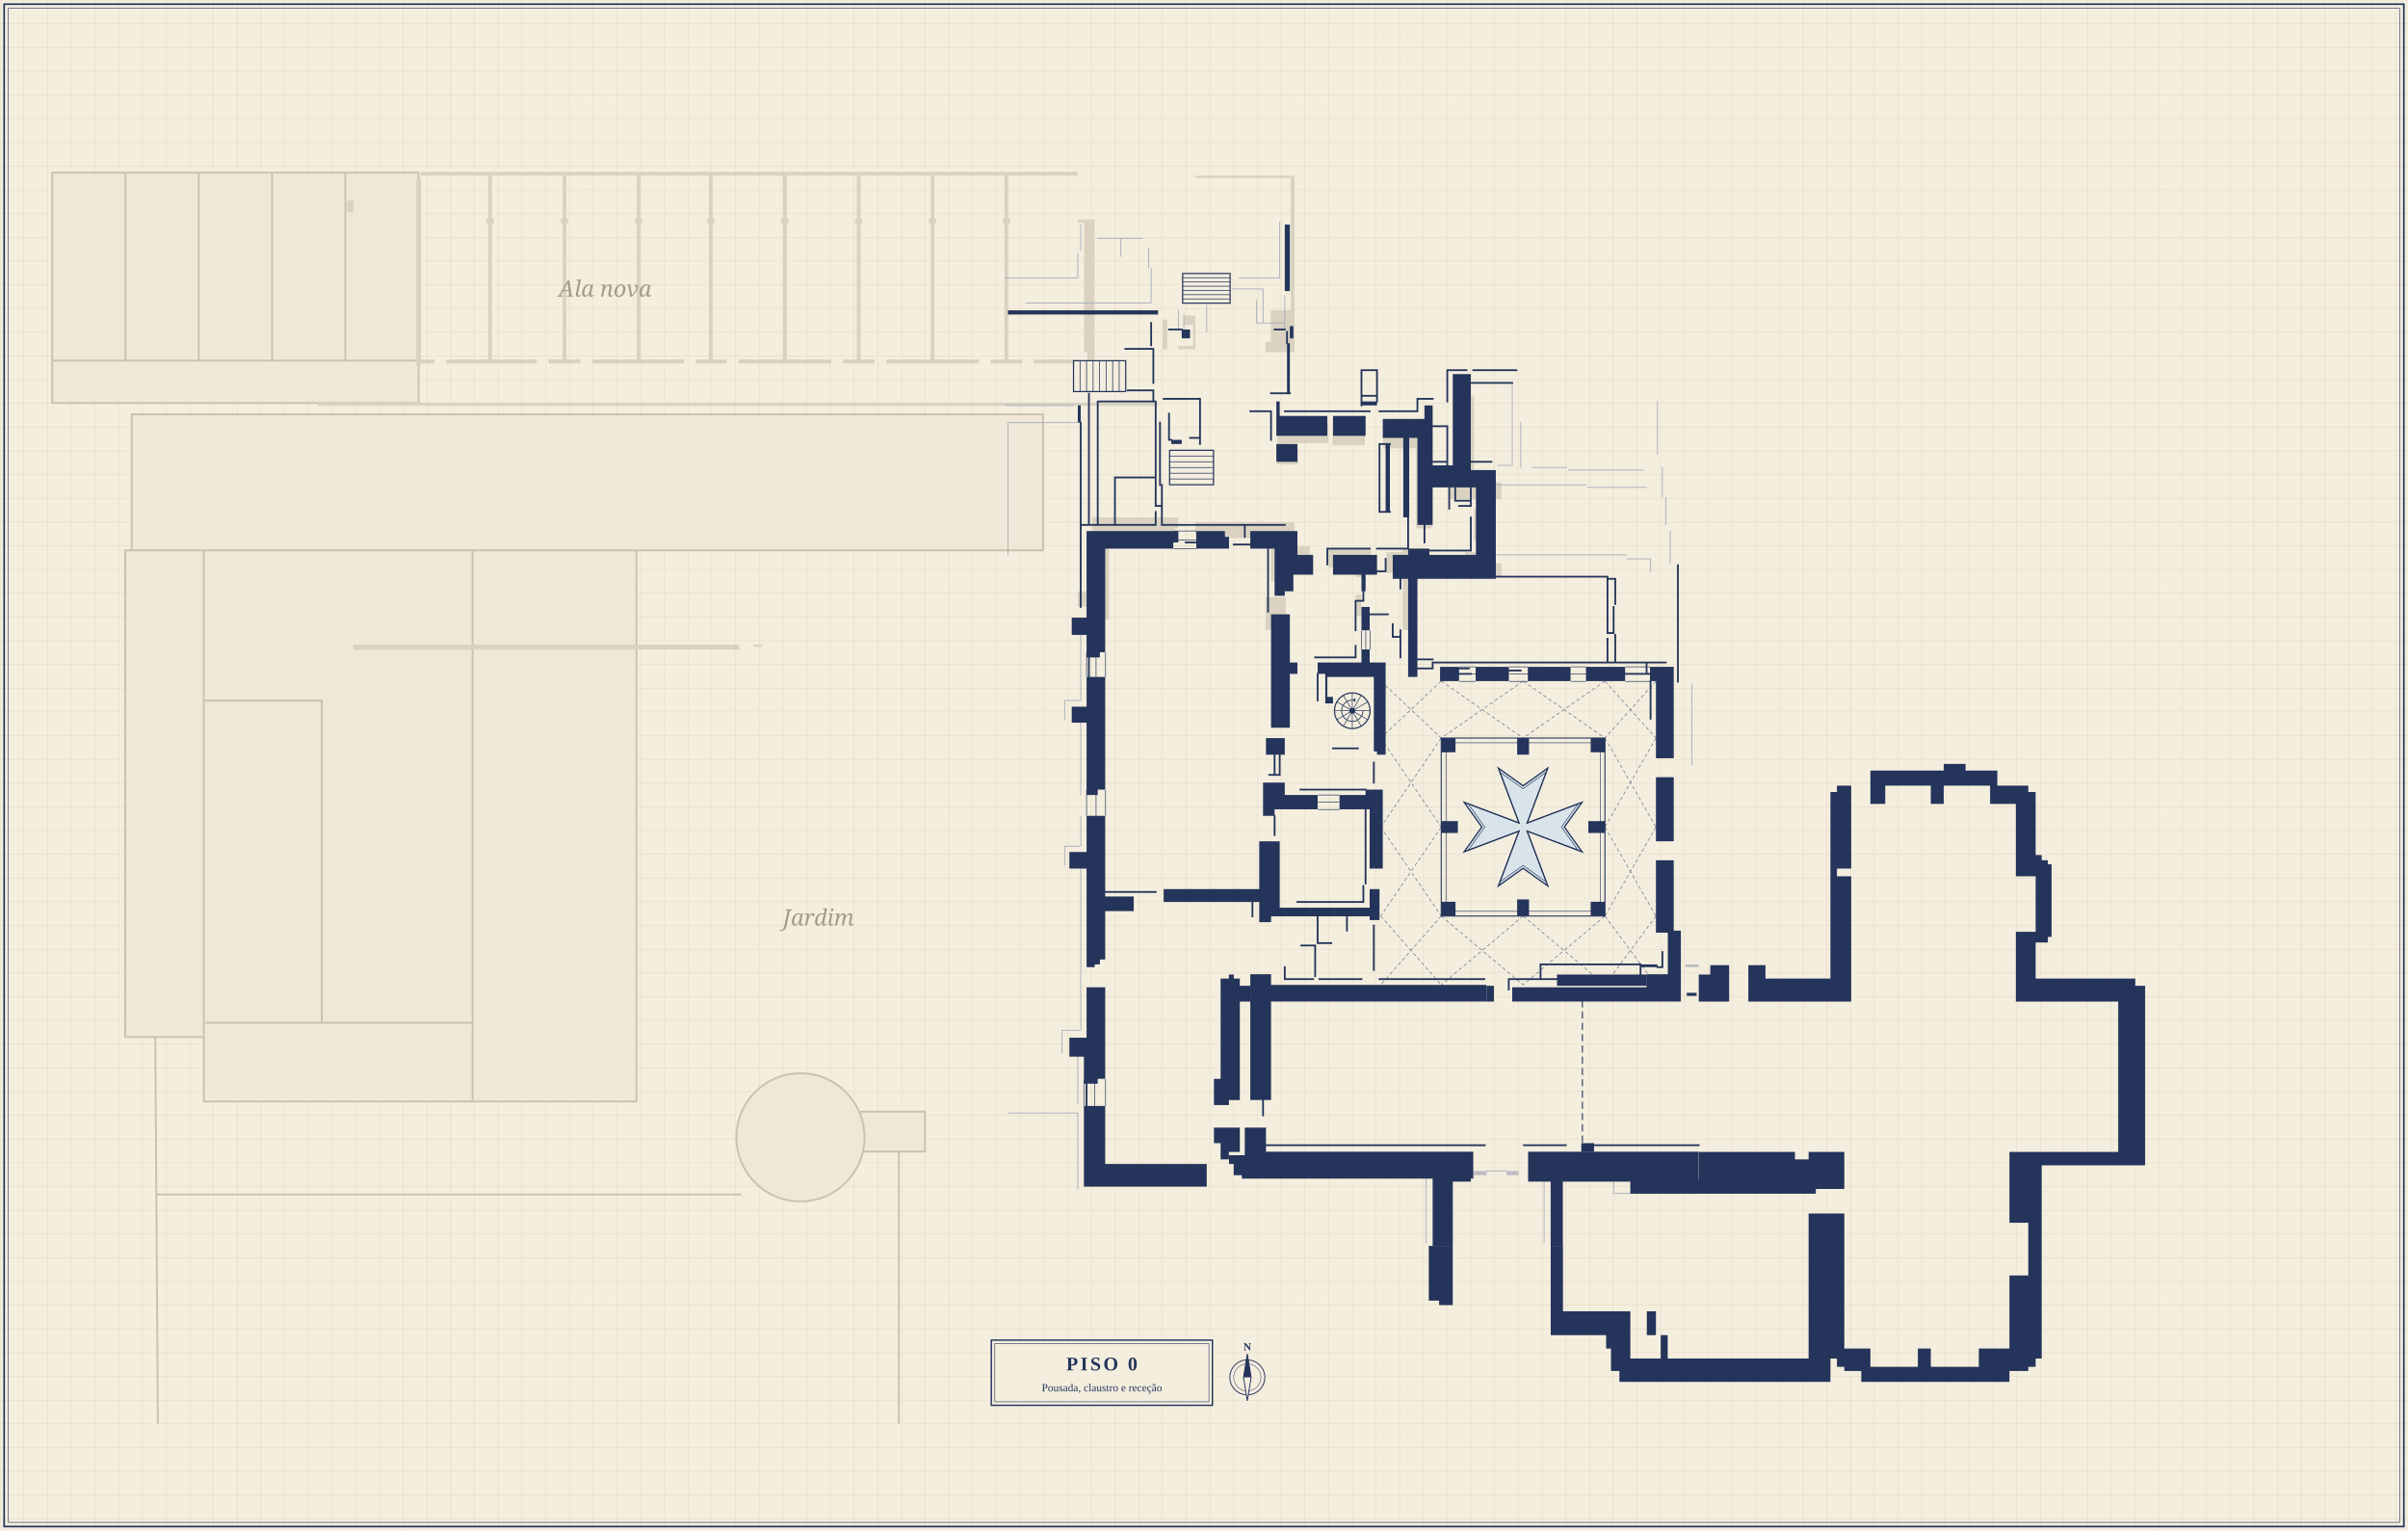
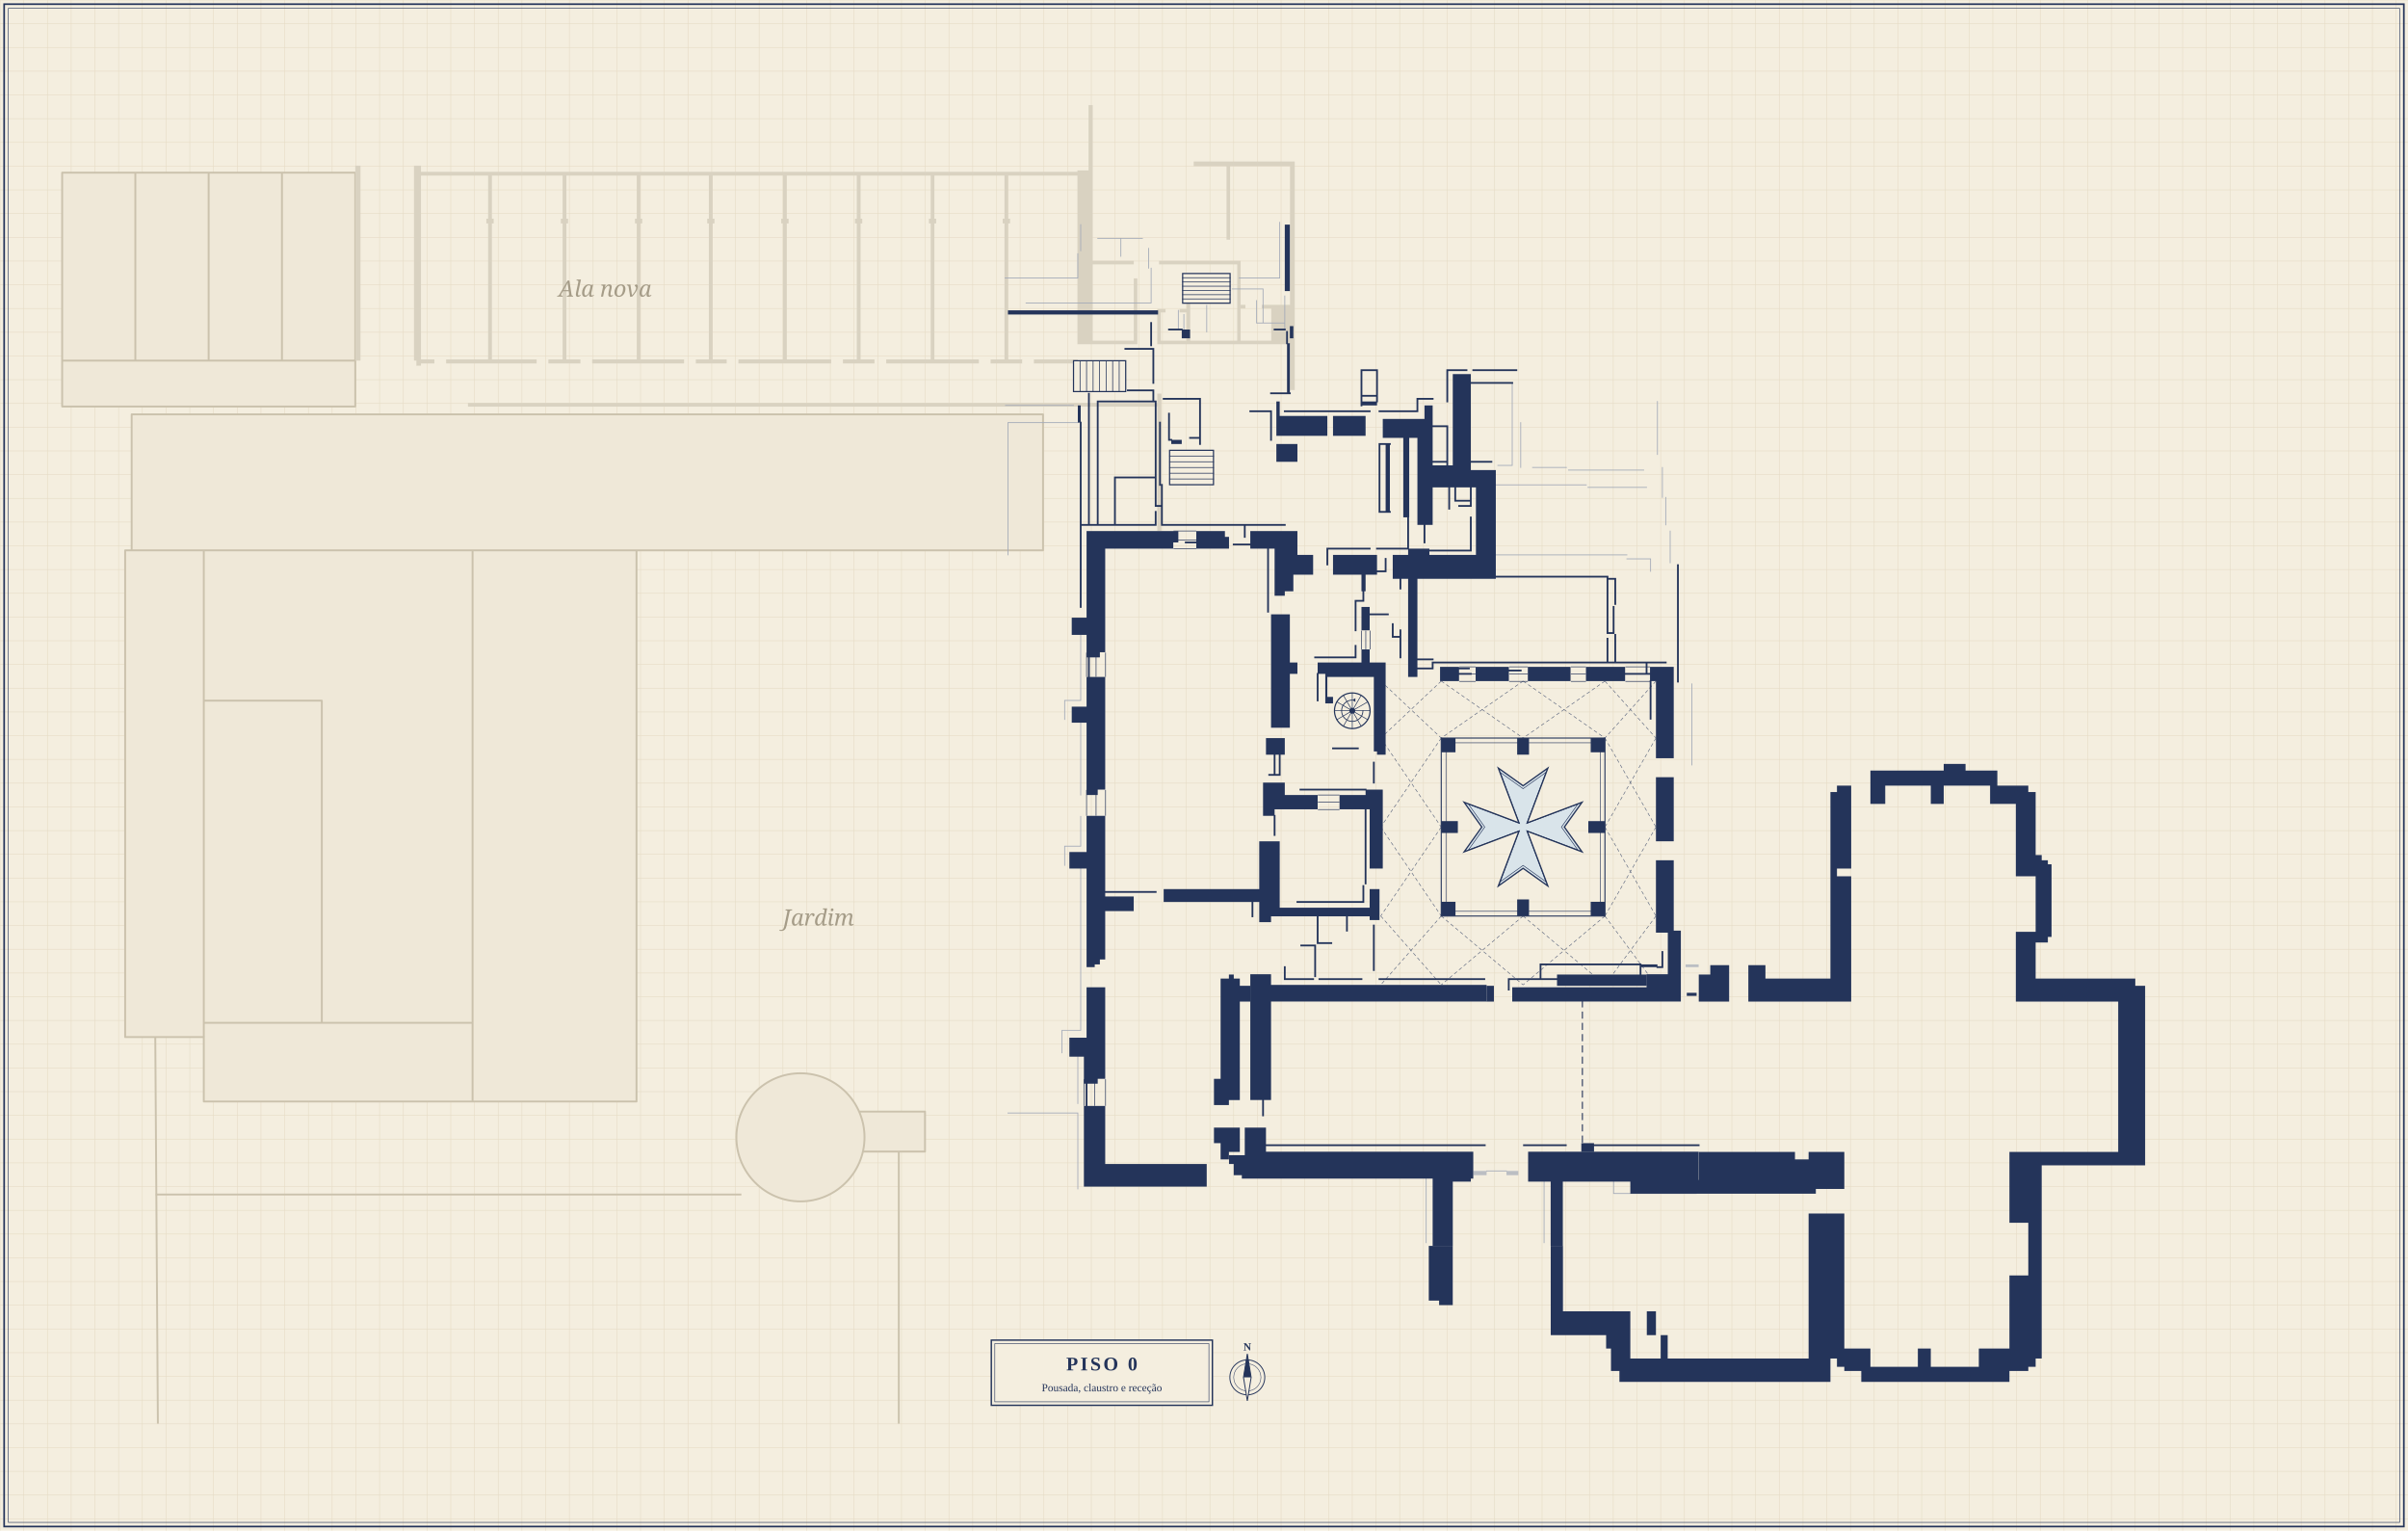
<svg xmlns="http://www.w3.org/2000/svg" viewBox="-840 -180 2030 1290" width="2030" height="1290">
  <defs>
    <clipPath id="pc_today_P0">
      <rect x="7" y="7" width="986" height="998" />
    </clipPath>
  </defs>
  <rect class="bg" x="-840" y="-180" width="2030" height="1290" fill="#f4eedf" />
  <path class="paper" d="M-840 -180V1110M-820 -180V1110M-800 -180V1110M-780 -180V1110M-760 -180V1110M-740 -180V1110M-720 -180V1110M-700 -180V1110M-680 -180V1110M-660 -180V1110M-640 -180V1110M-620 -180V1110M-600 -180V1110M-580 -180V1110M-560 -180V1110M-540 -180V1110M-520 -180V1110M-500 -180V1110M-480 -180V1110M-460 -180V1110M-440 -180V1110M-420 -180V1110M-400 -180V1110M-380 -180V1110M-360 -180V1110M-340 -180V1110M-320 -180V1110M-300 -180V1110M-280 -180V1110M-260 -180V1110M-240 -180V1110M-220 -180V1110M-200 -180V1110M-180 -180V1110M-160 -180V1110M-140 -180V1110M-120 -180V1110M-100 -180V1110M-80 -180V1110M-60 -180V1110M-40 -180V1110M-20 -180V1110M0 -180V1110M20 -180V1110M40 -180V1110M60 -180V1110M80 -180V1110M100 -180V1110M120 -180V1110M140 -180V1110M160 -180V1110M180 -180V1110M200 -180V1110M220 -180V1110M240 -180V1110M260 -180V1110M280 -180V1110M300 -180V1110M320 -180V1110M340 -180V1110M360 -180V1110M380 -180V1110M400 -180V1110M420 -180V1110M440 -180V1110M460 -180V1110M480 -180V1110M500 -180V1110M520 -180V1110M540 -180V1110M560 -180V1110M580 -180V1110M600 -180V1110M620 -180V1110M640 -180V1110M660 -180V1110M680 -180V1110M700 -180V1110M720 -180V1110M740 -180V1110M760 -180V1110M780 -180V1110M800 -180V1110M820 -180V1110M840 -180V1110M860 -180V1110M880 -180V1110M900 -180V1110M920 -180V1110M940 -180V1110M960 -180V1110M980 -180V1110M1000 -180V1110M1020 -180V1110M1040 -180V1110M1060 -180V1110M1080 -180V1110M1100 -180V1110M1120 -180V1110M1140 -180V1110M1160 -180V1110M1180 -180V1110M-840 -180H1190M-840 -160H1190M-840 -140H1190M-840 -120H1190M-840 -100H1190M-840 -80H1190M-840 -60H1190M-840 -40H1190M-840 -20H1190M-840 0H1190M-840 20H1190M-840 40H1190M-840 60H1190M-840 80H1190M-840 100H1190M-840 120H1190M-840 140H1190M-840 160H1190M-840 180H1190M-840 200H1190M-840 220H1190M-840 240H1190M-840 260H1190M-840 280H1190M-840 300H1190M-840 320H1190M-840 340H1190M-840 360H1190M-840 380H1190M-840 400H1190M-840 420H1190M-840 440H1190M-840 460H1190M-840 480H1190M-840 500H1190M-840 520H1190M-840 540H1190M-840 560H1190M-840 580H1190M-840 600H1190M-840 620H1190M-840 640H1190M-840 660H1190M-840 680H1190M-840 700H1190M-840 720H1190M-840 740H1190M-840 760H1190M-840 780H1190M-840 800H1190M-840 820H1190M-840 840H1190M-840 860H1190M-840 880H1190M-840 900H1190M-840 920H1190M-840 940H1190M-840 960H1190M-840 980H1190M-840 1000H1190M-840 1020H1190M-840 1040H1190M-840 1060H1190M-840 1080H1190M-840 1100H1190" stroke="#e6dcc6" stroke-width=".5" fill="none" pointer-events="none" />
  <g class="site" pointer-events="none" fill="none" stroke="#cbc2ad" stroke-width="1.6" stroke-linejoin="round">
-     <path d="M-796 -34.5 L-487.1 -34.5 L-487.1 159.6 L-796 159.6ZM-729 169.2 L39.3 169.2 L39.3 283.8 L-729 283.8ZM-734.5 283.8 L-303.4 283.8 L-303.4 748.3 L-668.2 748.3 L-668.2 694 L-734.5 694ZM-115.5 756.8 L-60.2 756.8 L-60.2 790.5 L-115.5 790.5Z" fill="#efe8d8" />
-     <path d="M-734.2 -34.5 L-734.2 123.9M-672.4 -34.5 L-672.4 123.9M-610.6 -34.5 L-610.6 123.9M-548.9 -34.5 L-548.9 123.9M-796 123.9 L-487.1 123.9M-668.2 283.8 L-668.2 694M-441.6 283.8 L-441.6 748.3M-668.2 410.5 L-568.7 410.5 L-568.7 682M-668.2 682 L-441.6 682M-709.1 694 L-706.9 1019.8M-709.1 826.7 L-215 826.7M-82.3 790.5 L-82.3 1019.8" />
+     <path d="M-787.6 -34.5 L-540.5 -34.5 L-540.5 162.6 L-787.6 162.6ZM-729 169.2 L39.3 169.2 L39.3 283.8 L-729 283.8ZM-734.5 283.8 L-303.4 283.8 L-303.4 748.3 L-668.2 748.3 L-668.2 694 L-734.5 694ZM-115.5 756.8 L-60.2 756.8 L-60.2 790.5 L-115.5 790.5Z" fill="#efe8d8" />
+     <path d="M-725.9 -34.5 L-725.9 123.9M-664.1 -34.5 L-664.1 123.9M-602.3 -34.5 L-602.3 123.9M-787.6 123.9 L-540.5 123.9M-668.2 283.8 L-668.2 694M-441.6 283.8 L-441.6 748.3M-668.2 410.5 L-568.7 410.5 L-568.7 682M-668.2 682 L-441.6 682M-709.1 694 L-706.9 1019.8M-709.1 826.7 L-215 826.7M-82.3 790.5 L-82.3 1019.8" />
    <circle cx="-165.2" cy="778.5" r="54" fill="#efe8d8" />
  </g>
  <g class="ghost" pointer-events="none">
-     <path d="M-542.1 -1.2 L-542.1 -11 L-547.4 -11 L-547.4 -1.2ZM-425.3 122.9 L-425.3 8.3 L-423.8 8.3 L-423.8 4.3 L-425.3 4.3 L-425.3 -32 L-365.7 -32 L-365.7 4.3 L-367.2 4.3 L-367.2 8.3 L-365.7 8.3 L-365.7 122.9 L-377.7 122.9 L-377.7 126.3 L-350.7 126.3 L-350.7 122.9 L-362.5 122.9 L-362.5 8.3 L-361.1 8.3 L-361.1 4.3 L-362.5 4.3 L-362.5 -32 L-303.2 -32 L-303.2 4.3 L-304.7 4.3 L-304.7 8.3 L-303.2 8.3 L-303.2 122.9 L-340.8 122.9 L-340.8 126.3 L-263.3 126.3 L-263.3 122.9 L-300.1 122.9 L-300.1 8.3 L-298.6 8.3 L-298.6 4.3 L-300.1 4.3 L-300.1 -32 L-242.4 -32 L-242.4 4.3 L-243.8 4.3 L-243.8 8.3 L-242.4 8.3 L-242.4 122.9 L-253.4 122.9 L-253.4 126.3 L-227.4 126.3 L-227.4 122.9 L-239.2 122.9 L-239.2 8.3 L-237.7 8.3 L-237.7 4.3 L-239.2 4.3 L-239.2 -32 L-179.9 -32 L-179.9 4.3 L-181.4 4.3 L-181.4 8.3 L-179.9 8.3 L-179.9 122.9 L-217.5 122.9 L-217.5 126.3 L-139.3 126.3 L-139.3 122.9 L-176.7 122.9 L-176.7 8.3 L-175.2 8.3 L-175.2 4.3 L-176.7 4.3 L-176.7 -32 L-117.7 -32 L-117.7 4.3 L-119.2 4.3 L-119.2 8.3 L-117.7 8.3 L-117.7 122.9 L-129.4 122.9 L-129.4 126.3 L-102.8 126.3 L-102.8 122.9 L-114.5 122.9 L-114.5 8.3 L-113.1 8.3 L-113.1 4.3 L-114.5 4.3 L-114.5 -32 L-55.4 -32 L-55.4 4.3 L-56.9 4.3 L-56.9 8.3 L-55.4 8.3 L-55.4 122.9 L-92.9 122.9 L-92.9 126.3 L-14.8 126.3 L-14.8 122.9 L-52.3 122.9 L-52.3 8.3 L-50.8 8.3 L-50.8 4.3 L-52.3 4.3 L-52.3 -32 L6.8 -32 L6.8 4.3 L5.3 4.3 L5.3 8.3 L6.8 8.3 L6.8 122.9 L-4.9 122.9 L-4.9 126.3 L21.7 126.3 L21.7 122.9 L10 122.9 L10 8.3 L11.5 8.3 L11.5 4.3 L10 4.3 L10 -32 L68.6 -32 L68.6 -35.2 L-485.1 -35.2 L-485.1 -32 L-428.5 -32 L-428.5 4.3 L-430 4.3 L-430 8.3 L-428.5 8.3 L-428.5 122.9 L-463.9 122.9 L-463.9 126.3 L-387.6 126.3 L-387.6 122.9ZM-489 128.2 L-485.1 128.2 L-485.1 126.3 L-473.8 126.3 L-473.8 122.9 L-485.1 122.9 L-485.1 -30 L-489 -30ZM82.8 130.3 L82.8 4.9 L68.6 4.9 L68.6 7.6 L73.9 7.6 L73.9 116.8 L76.6 116.8 L76.6 130.3ZM153.2 114.4 L167.8 114.4 L167.8 85.9 L158.2 85.9 L158.2 93.7 L165.8 93.7 L165.8 111.5 L153.2 111.5ZM140.2 89.3 L140.2 114.4 L144 114.4 L144 89.3ZM31.6 126.3 L68.6 126.3 L68.6 122.9 L31.6 122.9ZM136.1 162 L136.1 159.3 L-572.2 159.3 L-572.2 162ZM89 342.3 L95 342.3 L95 270.8 L150 270.8 L150 265.3 L153.2 265.3 L153.2 256.1 L80.9 256.1 L80.9 318.4 L68.6 318.4 L68.6 331.3 L80.9 331.3 L80.9 345.9 L89 345.9ZM-197.4 365.1 L-197.4 363.3 L-204.9 363.3 L-204.9 365.1ZM-216.8 367.5 L-216.8 363.3 L-542.1 363.3 L-542.1 367.5ZM251.4 116.8 L251.4 -31.9 L167.8 -31.9 L167.8 -30 L248 -30 L248 81.6 L231.4 81.6 L231.4 108.1 L226.9 108.1 L226.9 116.8ZM236.6 193.6 L279.7 193.6 L279.7 176.7 L236.6 176.7ZM283.4 195.2 L310.6 195.2 L310.6 180.7 L283.4 180.7ZM236.6 211.3 L254.4 211.3 L254.4 197.9 L236.6 197.9ZM419.1 275.6 L419.1 241 L425.7 241 L425.7 226.5 L402.7 226.5 L402.7 153.4 L386.1 153.4 L386.1 218 L381.3 218 L381.3 241 L406.1 241 L406.1 248.9 L402.7 248.9 L402.7 275.6ZM353.9 265.3 L367.3 265.3 L367.3 175 L361.3 175 L361.3 183.6 L326 183.6 L326 197.9 L353.9 197.9ZM264.3 280.5 L251.4 280.5 L251.4 260 L167.8 260 L167.8 273.4 L231.4 273.4 L231.4 310.2 L241.6 310.2 L241.6 306.4 L248 306.4 L248 294.7 L264.3 294.7ZM315.8 298.2 L315.8 282.3 L279.7 282.3 L279.7 298.2 L302.9 298.2 L302.9 306.4 L310.6 306.4 L310.6 298.2ZM328.9 285.4 L328.9 302.9 L342.6 302.9 L342.6 350.9 L350 350.9 L350 306.4 L425.7 306.4 L425.7 294.7 L419.1 294.7 L419.1 288.5 L408.9 288.5 L408.9 285.4 L395.1 285.4 L395.1 290.8 L363.8 290.8 L363.8 282.3 L342.6 282.3 L342.6 285.4ZM307.6 338.8 L307.6 321.2 L302.9 321.2 L302.9 338.8ZM243.9 350.9 L243.9 323.2 L226.9 323.2 L226.9 350.9Z" fill="#d9d2c1" />
+     <path d="M-425.3 122.9 L-425.3 8.3 L-423.8 8.3 L-423.8 4.3 L-425.3 4.3 L-425.3 -32 L-365.7 -32 L-365.7 4.3 L-367.2 4.3 L-367.2 8.3 L-365.7 8.3 L-365.7 122.9 L-377.7 122.9 L-377.7 126.3 L-350.7 126.3 L-350.7 122.9 L-362.5 122.9 L-362.5 8.3 L-361.1 8.3 L-361.1 4.3 L-362.5 4.3 L-362.5 -32 L-303.2 -32 L-303.2 4.3 L-304.7 4.3 L-304.7 8.3 L-303.2 8.3 L-303.2 122.9 L-340.8 122.9 L-340.8 126.3 L-263.3 126.3 L-263.3 122.9 L-300.1 122.9 L-300.1 8.3 L-298.6 8.3 L-298.6 4.3 L-300.1 4.3 L-300.1 -32 L-242.4 -32 L-242.4 4.3 L-243.8 4.3 L-243.8 8.3 L-242.4 8.3 L-242.4 122.9 L-253.4 122.9 L-253.4 126.3 L-227.4 126.3 L-227.4 122.9 L-239.2 122.9 L-239.2 8.3 L-237.7 8.3 L-237.7 4.3 L-239.2 4.3 L-239.2 -32 L-179.9 -32 L-179.9 4.3 L-181.4 4.3 L-181.4 8.3 L-179.9 8.3 L-179.9 122.9 L-217.5 122.9 L-217.5 126.3 L-139.3 126.3 L-139.3 122.9 L-176.7 122.9 L-176.7 8.3 L-175.2 8.3 L-175.2 4.3 L-176.7 4.3 L-176.7 -32 L-117.7 -32 L-117.7 4.3 L-119.2 4.3 L-119.2 8.3 L-117.7 8.3 L-117.7 122.9 L-129.4 122.9 L-129.4 126.3 L-102.8 126.3 L-102.8 122.9 L-114.5 122.9 L-114.5 8.3 L-113.1 8.3 L-113.1 4.3 L-114.5 4.3 L-114.5 -32 L-55.4 -32 L-55.4 4.3 L-56.9 4.3 L-56.9 8.3 L-55.4 8.3 L-55.4 122.9 L-92.9 122.9 L-92.9 126.3 L-14.8 126.3 L-14.8 122.9 L-52.3 122.9 L-52.3 8.3 L-50.8 8.3 L-50.8 4.3 L-52.3 4.3 L-52.3 -32 L6.8 -32 L6.8 4.3 L5.3 4.3 L5.3 8.3 L6.8 8.3 L6.8 122.9 L-4.9 122.9 L-4.9 126.3 L21.7 126.3 L21.7 122.9 L10 122.9 L10 8.3 L11.5 8.3 L11.5 4.3 L10 4.3 L10 -32 L68.6 -32 L68.6 -35.2 L-485.1 -35.2 L-485.1 -32 L-428.5 -32 L-428.5 4.3 L-430 4.3 L-430 8.3 L-428.5 8.3 L-428.5 122.9 L-463.9 122.9 L-463.9 126.3 L-387.6 126.3 L-387.6 122.9ZM-489 128.2 L-485.1 128.2 L-485.1 126.3 L-473.8 126.3 L-473.8 122.9 L-485.1 122.9 L-485.1 -30 L-489 -30ZM31.6 126.3 L68.6 126.3 L68.6 122.9 L31.6 122.9ZM68.3 -36.4 L68.3 107.1 L68.3 110.1 L81.2 110.1 L115.8 110.1 L118.8 110.1 L118.8 107.1 L118.8 54.6 L115.8 54.6 L115.8 107.1 L81.2 107.1 L81.2 42.8 L115.8 42.8 L115.8 39.8 L81.2 39.8 L81.2 -36.4 L81.2 -91.4 L77.7 -91.4 L77.7 -36.4ZM-540.5 -40.4 L-540.5 123.9 L-536.1 123.9 L-536.1 -40.4ZM-491 -40.4 L-491 123.9 L-485.1 123.9 L-485.1 -40.4ZM135.6 80.4 L135.6 83.3 L135.6 107.1 L135.6 110.1 L138.6 110.1 L160.4 110.1 L163.4 110.1 L203 110.1 L205.9 110.1 L231.7 110.1 L247.5 110.1 L247.5 148.7 L251.5 148.7 L251.5 110.1 L251.5 107.1 L251.5 -39.9 L251.5 -43.9 L247.5 -43.9 L166.3 -43.9 L166.3 -39.9 L194 -39.9 L194 22 L197 22 L197 -39.9 L247.5 -39.9 L247.5 76.9 L231.7 76.9 L223.7 76.9 L223.7 79.9 L231.7 79.9 L231.7 107.1 L205.9 107.1 L205.9 79.9 L209.9 79.9 L209.9 76.9 L205.9 76.9 L205.9 42.8 L205.9 39.8 L203 39.8 L137.1 39.8 L137.1 42.8 L203 42.8 L203 107.1 L163.4 107.1 L163.4 83.3 L163.4 80.4 L163.4 57.6 L160.4 57.6 L160.4 80.4 L154.4 80.4 L154.4 83.3 L160.4 83.3 L160.4 107.1 L138.6 107.1 L138.6 83.3 L142.6 83.3 L142.6 80.4 L138.6 80.4ZM-445.5 159.6 L-445.5 162.7 L135.6 162.7 L135.6 267.5 L139.1 267.5 L139.1 162.7 L139.1 162.6 L139.1 151.7 L135.6 151.7 L135.6 159.6Z" fill="#d9d2c1" />
    <text x="-330" y="70" text-anchor="middle" font-family="EB Garamond, Georgia, serif" font-style="italic" font-size="19" fill="#a59c88">Ala nova</text>
    <text x="-150" y="600" text-anchor="middle" font-family="EB Garamond, Georgia, serif" font-style="italic" font-size="19" fill="#a59c88">Jardim</text>
  </g>
  <g class="floor" transform="matrix(1 0 0 1 0 0)">
    <g clip-path="url(#pc_today_P0)">
      <g transform="translate(0 0)">
        <path class="ctx" d="M3.34 2.5L206.89 2.5M71.06 9.3L71.06 31.3M71.06 355.05L71.06 410.3M57.53 410.3L57.53 426.3M57.53 410.3L71.06 410.3M71.06 429.05L71.06 490M71.06 508L71.06 533.12M57.53 533.12L57.53 549.3M57.53 533.12L71.06 533.12M71.06 551.98L71.06 688.3M55.3 688.3L55.3 707.3M55.3 688.3L71.06 688.3M9.72 176.16L9.72 287.65M9.72 176.16L68.63 176.16M421.01 287.65L531.5 287.65M25 75.3L130.44 75.3M130.44 46L130.44 75.3M520.3 825.84L590 825.84M520.3 815.83L520.3 825.84M434.84 142.7L434.84 212.2M422.7 212.2L434.84 212.2M586.3 396.3L586.3 464.7M3.34 54.32L68.63 54.32M68.63 33.8L68.63 54.32M204.7 54.32L238.82 54.32M238.82 4L238.82 54.32M68.63 710.52L68.63 750.03M68.63 758L68.63 822M9.72 758L68.63 758M7.7 161.67L65 161.67M362.3 813.28L362.3 867.3M498.7 230.75L548.1 230.75M482.3 216.15L545.7 216.15M461.7 815.83L461.7 867.3M557.26 158.33L557.26 203M421.01 228.63L497.25 228.63M442 176.16L442 213.96M85.4 20.88L123.09 20.88M104.9 20.88L104.9 36M551.48 291L551.48 301.5M531.5 291L551.48 291M3.34 592.25L3.34 623M224.78 63.5L224.78 92.2M198.8 63.5L224.78 63.5M219.35 92.2L243.1 92.2M243.1 69.44L243.1 97.7M219.35 73.3L219.35 92.2M452 213.96L480.54 213.96M568 267.56L568 294.3M561.44 213.96L561.44 239.2M413.25 806.83L430 806.83M564.25 239.2L564.25 262.37M177.29 77.3L177.29 99.74M128.27 29.3L128.27 46M153.37 81.54L153.37 97.7M158.04 85.05L158.04 97.7" stroke="#a3aab8" stroke-width=".7" fill="none" stroke-linecap="square" />
        <path class="ctx" d="M592.00 632.76 L581.00 632.76 L581.00 635.06 L592.00 635.06ZM402.00 806.83 L402.00 810.40 L413.25 810.40 L413.25 806.83ZM430.00 806.83 L430.00 810.40 L440.00 810.40 L440.00 806.83Z" fill="#a3aab8" opacity=".7" />
        <g class="garth" fill="none" stroke="#24345a">
          <rect x="375" y="442" width="138" height="150" stroke-width=".9" />
          <rect x="379" y="446" width="130" height="142" stroke-width=".5" />
          <path d="M444 482.22 L464.87 467.32 L447.48 513.52 L493.68 496.13 L478.78 517 L493.68 537.87 L447.48 520.48 L464.87 566.68 L444 551.78 L423.13 566.68 L440.52 520.48 L394.32 537.87 L409.22 517 L394.32 496.13 L440.52 513.52 L423.13 467.32Z" fill="#d9e4ea" stroke-width="1.1" />
          <path d="M444 484.67 L463.4 470.82 L447.23 513.77 L490.18 497.6 L476.33 517 L490.18 536.4 L447.23 520.23 L463.4 563.18 L444 549.33 L424.6 563.18 L440.77 520.23 L397.82 536.4 L411.67 517 L397.82 497.6 L440.77 513.77 L424.6 470.82Z" stroke-width=".5" />
        </g>
        <path class="ribs" d="M324 394L375 442M375 394L324 442M375 394L444 442M444 394L375 442M444 394L513 442M513 394L444 442M513 394L556 442M556 394L513 442M324 592L375 650M375 592L324 650M375 592L444 650M444 592L375 650M444 592L513 650M513 592L444 650M513 592L556 650M556 592L513 650M324 442L375 517M375 442L324 517M324 517L375 592M375 517L324 592M513 442L556 517M556 442L513 517M513 517L556 592M556 517L513 592" stroke="#24345a" stroke-width=".5" stroke-dasharray="3 2.2" fill="none" opacity=".75" />
        <g class="stairs" fill="#f4eedf" stroke="#24345a" stroke-linecap="square">
          <rect x="146" y="199.5" width="37" height="29" stroke-width="1" />
          <path d="M146 204.33H183M146 209.17H183M146 214H183M146 218.83H183M146 223.67H183" stroke-width=".6" fill="none" />
          <rect x="157" y="50.5" width="40" height="25" stroke-width="1" />
          <path d="M157 54.07H197M157 57.64H197M157 61.21H197M157 64.79H197M157 68.36H197M157 71.93H197" stroke-width=".6" fill="none" />
          <rect x="65" y="124" width="44" height="26" stroke-width="1" />
          <path d="M70.5 124V150M76 124V150M81.5 124V150M87 124V150M92.5 124V150M98 124V150M103.5 124V150" stroke-width=".6" fill="none" />
          <circle cx="300" cy="419" r="15" stroke-width="1" />
          <circle cx="300" cy="419" r="2.55" fill="#24345a" stroke="none" />
          <path d="M302.55 419L315 419M302.21 420.27L312.99 426.5M301.27 421.21L307.5 431.99M300 421.55L300 434M298.73 421.21L292.5 431.99M297.79 420.27L287.01 426.5M297.45 419L285 419M297.79 417.73L287.01 411.5M298.73 416.79L292.5 406.01M300 416.45L300 404M301.27 416.79L307.5 406.01M302.21 417.73L312.99 411.5" stroke-width=".55" fill="none" />
          <path d="M309 419A9 9 0 1 1 300 410" stroke-width=".7" fill="none" />
          <path d="M300 410l2.6 -1.6v3.2z" fill="#24345a" stroke="none" />
        </g>
        <path class="part" d="M367.76 378.33L564.25 378.33M515.15 358.3L515.15 378.33M521.7 355.05L521.7 378.33M530 387.91L551 387.91M548.1 378.33L548.1 387.91M354.91 383.34L367.76 383.34M367.76 378.33L367.76 383.34M71.06 176.16L71.06 331.51M77.96 151.8L77.96 262.37M85.4 158.33L85.4 262.37M134.26 158.33L134.26 246.39M134.26 251.39L134.26 262.37M71.06 262.37L134.26 262.37M139.5 262.37L243.11 262.37M85.4 158.33L134.26 158.33M99.91 222.38L99.91 262.37M99.91 222.38L134.26 222.38M139.5 228.63L139.5 262.37M132.3 149L132.3 158.33M110.8 149L132.3 149M209.36 262.37L209.36 272.45M134.26 246.39L139.5 246.39M227.25 785.14L411.7 785.14M444.75 785.14L480 785.14M499 785.14L592 785.14M243.11 645.16L267 645.16M243.1 635.06L243.1 645.16M272.3 645.16L307.75 645.16M322.95 645.16L411.3 645.16M431.91 645.16L543 645.16M458.7 632.76L543 632.76M458.7 632.76L458.7 645.16M543 632.76L543 645.16M431.91 645.16L431.91 654M77.96 374.03L77.96 390.5M574.53 296.3L574.53 394.44M421.01 306L515.15 306M515.15 306L515.15 353.5M521.7 307.8L521.7 329M520.3 331.51L520.3 353.5M515.15 307.8L521.7 307.8M515.15 353.5L520.3 353.5M214.03 166.58L231.52 166.58M231.52 166.58L231.52 190.7M243.11 166.58L314.66 166.58M322.95 166.58L354.91 166.58M354.91 156.11L367.76 156.11M354.91 156.11L354.91 166.58M399.93 142.7L434.84 142.7M311.21 502.05L311.21 564.55M322.95 194.19L322.95 251.39M322.95 194.19L331.7 194.19M322.95 251.39L331.7 251.39M328.12 291L328.12 301.5M320.86 301.5L328.12 301.5M253.75 580.15L309.35 580.15M309.35 566.7L309.35 580.15M256.3 485.45L311.22 485.45M137.9 176.16L137.9 228.63M245 99.74L245 109.3M229 282.37L229 335.5M238.82 456.03L238.82 473.03M234.51 456.03L234.51 473.03M230 473.03L238.82 473.03M91.72 571.7L134.26 571.7M318.18 462.7L318.18 479.55M318.18 600L318.18 637.53M307.75 131.98L320.86 131.98M307.75 131.98L307.75 161.67M320.86 131.98L320.86 158.33M307.75 153.57L320.86 153.57M380.09 131.98L396.3 131.98M380.09 131.98L380.09 158.33M402 131.98L438.32 131.98M171.64 156.11L171.64 194.19M141 156.11L171.64 156.11M163.25 189.03L171.64 189.03M278.97 282.37L314.66 282.37M278.97 282.37L278.97 295.7M320.86 282.37L347.08 282.37M347.08 256L347.08 282.37M268.7 374.03L302.79 374.03M302.79 364.3L302.79 374.03M365 284L399.93 284M399.93 256.11L399.93 284M551.48 394L551.48 425.7M380.09 179.2L380.09 212.2M367.76 209.18L380.09 209.18M367.76 179.2L380.09 179.2M130.44 92.2L130.44 111M234.51 97.7L243.11 97.7M224.78 747.05L224.78 760M132.3 114L132.3 142.7M108.7 114L132.3 114M399.93 230.75L399.93 246.39M386.8 242L399.93 242M390.09 246.39L399.93 246.39M386.8 230.75L386.8 242M268.7 616.82L268.7 642.7M257 616.82L268.7 616.82M561.44 622.3L561.44 635.06M557.26 635.06L561.44 635.06M302.79 326.35L302.79 351.21M309.35 318.32L309.35 326.35M302.78 326.35L309.35 326.35M340.58 307.8L340.58 316M340.58 351.21L340.58 374.03M334.11 346L334.11 356.7M334.11 356.7L340.58 356.7M270.81 387.91L270.81 410.3M270.81 592.25L270.81 614.8M270.81 614.8L282.3 614.8M145.5 168.62L145.5 190.7M145.5 190.7L147.4 190.7M390 387.91L399.93 387.91M381.7 230.75L381.7 248.7M145.5 97.7L156.24 97.7M234.51 507.55L234.51 523.7M231.52 151.46L247.38 151.46M314.66 337.74L330 337.74M399.93 209.18L417.3 209.18M76 733.29L76 752.05M283.76 450.69L304.7 450.69M360.88 262.37L360.88 277.14M200.04 278.89L214.03 278.89M215.84 580.15L215.84 592.25M295.5 592.25L295.5 604.3M432 385.08L442 385.08M354.91 375.7L367.76 375.7M159.61 277.14L168.5 277.14M390 383.34L398.3 383.34" stroke="#24345a" stroke-width="1.5" fill="none" stroke-linecap="square" />
        <path class="part" d="M247.38 109.30 L245.00 109.30 L245.00 151.46 L247.38 151.46ZM320.86 158.33 L307.75 158.33 L307.75 161.67 L320.86 161.67ZM71.06 161.67 L68.63 161.67 L68.63 176.16 L71.06 176.16ZM147.40 190.70 L147.40 194.19 L156.24 194.19 L156.24 190.70ZM328.12 194.19 L328.12 251.39 L331.70 251.39 L331.70 194.19ZM557.26 632.76 L543.00 632.76 L543.00 635.06 L557.26 635.06ZM590.30 656.70 L582.00 656.70 L582.00 659.30 L590.30 659.30Z" fill="#24345a" />
        <path class="above" d="M494 663L494 788" stroke="#24345a" stroke-width=".9" stroke-dasharray="6 3.5" fill="none" />
        <path class="win" d="M149.25 267.5H168.5M149.25 282.5H168.5M149.25 275H168.5M390.25 382H404M390.25 394.25H404M390.25 388.12H404M432.25 382H448M432.25 394.25H448M432.25 388.12H448M484.25 382H497M484.25 394.25H497M484.25 388.12H497M530.25 382H551M530.25 394.25H551M530.25 388.12H551M271 490H289.25M271 502.25H289.25M271 496.12H289.25M307.75 351.5V367.25M315 351.5V367.25M311.38 351.5V367.25M76 370V390.5M92 370V390.5M84 370V390.5M76 485.75V507.5M92 485.75V507.5M84 485.75V507.5M73.75 729.5V752M92 729.5V752M82.88 729.5V752" stroke="#24345a" stroke-width=".55" fill="none" />
        <path class="thick" d="M136.28 81.54 L9.72 81.54 L9.72 85.05 L136.28 85.05ZM156.24 105.12 L163.25 105.12 L163.25 97.70 L156.24 97.70ZM196.09 272.45 L192.64 272.45 L192.64 267.56 L168.50 267.56 L168.50 282.37 L196.09 282.37ZM149.09 277.14 L153.37 277.14 L153.37 267.56 L76.00 267.56 L76.00 340.55 L63.50 340.55 L63.50 355.05 L76.00 355.05 L76.00 374.03 L87.23 374.03 L87.23 369.68 L91.72 369.68 L91.72 282.37 L149.09 282.37ZM76.00 490.00 L85.40 490.00 L85.40 485.45 L91.72 485.45 L91.72 390.50 L76.00 390.50 L76.00 415.55 L63.50 415.55 L63.50 429.05 L76.00 429.05ZM227.25 442.05 L227.25 456.03 L243.11 456.03 L243.11 442.05ZM0.25 540.05 L5.25 540.05 L5.25 533.12 L0.25 533.12ZM314.66 595.39 L322.95 595.39 L322.95 569.30 L314.66 569.30 L314.66 584.98 L238.82 584.98 L238.82 529.03 L221.58 529.03 L221.58 569.30 L141.00 569.30 L141.00 580.15 L221.58 580.15 L221.58 597.16 L231.52 597.16 L231.52 592.25 L314.66 592.25ZM87.23 632.76 L87.23 628.61 L91.72 628.61 L91.72 587.83 L115.75 587.83 L115.75 575.52 L91.72 575.52 L91.72 507.55 L76.00 507.55 L76.00 538.05 L61.50 538.05 L61.50 551.98 L76.00 551.98 L76.00 635.06 L82.87 635.06 L82.87 632.76ZM0.25 587.83 L5.25 587.83 L5.25 564.55 L0.25 564.55ZM0.25 628.61 L0.25 710.52 L5.25 710.52 L5.25 628.61ZM61.50 694.54 L61.50 710.52 L73.75 710.52 L73.75 733.29 L85.40 733.29 L85.40 729.18 L91.72 729.18 L91.72 652.05 L76.00 652.05 L76.00 694.54ZM0.25 755.30 L5.25 755.30 L5.25 739.08 L0.25 739.08ZM73.75 820.05 L177.29 820.05 L177.29 800.97 L91.72 800.97 L91.72 752.05 L73.75 752.05ZM5.25 806.83 L5.25 768.05 L0.25 768.05 L0.25 806.83ZM0.25 870.05 L5.25 870.05 L5.25 827.55 L0.25 827.55ZM243.11 65.30 L247.38 65.30 L247.38 9.30 L243.11 9.30ZM247.38 105.12 L250.33 105.12 L250.33 94.83 L247.38 94.83ZM236.00 187.30 L278.97 187.30 L278.97 170.55 L238.82 170.55 L238.82 158.33 L236.00 158.33ZM283.76 187.30 L311.22 187.30 L311.22 170.55 L283.76 170.55ZM236.00 194.19 L236.00 209.18 L253.75 209.18 L253.75 194.19ZM365.00 282.37 L347.08 282.37 L347.08 287.65 L334.11 287.65 L334.11 307.80 L347.08 307.80 L347.08 390.50 L354.91 390.50 L354.91 307.80 L421.01 307.80 L421.01 216.15 L399.93 216.15 L399.93 135.27 L384.73 135.27 L384.73 212.20 L367.76 212.20 L367.76 161.67 L360.88 161.67 L360.88 173.05 L325.71 173.05 L325.71 189.03 L343.00 189.03 L343.00 256.00 L348.00 256.00 L348.00 189.03 L354.91 189.03 L354.91 262.37 L367.76 262.37 L367.76 230.75 L404.25 230.75 L404.25 287.65 L365.00 287.65ZM214.03 282.37 L234.51 282.37 L234.51 322.08 L243.11 322.08 L243.11 318.32 L250.33 318.32 L250.33 304.33 L267.00 304.33 L267.00 287.65 L253.75 287.65 L253.75 267.56 L214.03 267.56ZM320.86 287.65 L283.76 287.65 L283.76 304.33 L307.75 304.33 L307.75 318.32 L311.22 318.32 L311.22 304.33 L320.86 304.33ZM314.66 331.51 L307.75 331.51 L307.75 351.21 L314.66 351.21ZM231.52 433.30 L247.38 433.30 L247.38 387.91 L253.75 387.91 L253.75 378.34 L247.38 378.34 L247.38 337.74 L231.52 337.74ZM283.76 412.80 L283.76 407.30 L278.97 407.30 L278.97 390.50 L318.18 390.50 L318.18 453.28 L320.86 453.28 L320.86 456.03 L328.12 456.03 L328.12 378.34 L314.66 378.34 L314.66 367.30 L307.75 367.30 L307.75 378.34 L270.81 378.34 L270.81 387.91 L277.25 387.91 L277.25 412.80ZM224.78 507.55 L234.51 507.55 L234.51 502.05 L270.81 502.05 L270.81 490.00 L243.11 490.00 L243.11 479.55 L224.78 479.55ZM325.71 551.98 L325.71 485.45 L311.22 485.45 L311.22 490.00 L289.25 490.00 L289.25 502.05 L314.66 502.05 L314.66 551.98ZM387.00 592.00 L387.00 580.00 L375.00 580.00 L375.00 592.00ZM214.03 747.05 L231.52 747.05 L231.52 664.05 L413.25 664.05 L413.25 650.04 L231.52 650.04 L231.52 641.05 L214.03 641.05ZM206.89 813.28 L367.76 813.28 L367.76 870.05 L384.73 870.05 L384.73 815.83 L399.93 815.83 L399.93 813.28 L402.00 813.28 L402.00 790.62 L227.25 790.62 L227.25 770.30 L209.36 770.30 L209.36 793.55 L196.09 793.55 L196.09 800.97 L200.04 800.97 L200.04 810.40 L206.89 810.40ZM390.00 394.00 L390.00 382.00 L374.00 382.00 L374.00 394.00ZM432.00 382.00 L404.00 382.00 L404.00 394.00 L432.00 394.00ZM484.00 382.00 L448.00 382.00 L448.00 394.00 L484.00 394.00ZM497.00 394.00 L530.00 394.00 L530.00 382.00 L497.00 382.00ZM571.00 382.00 L551.00 382.00 L551.00 394.00 L556.00 394.00 L556.00 459.00 L571.00 459.00 L571.00 394.00 L571.00 383.00ZM387.00 442.00 L375.00 442.00 L375.00 454.00 L387.00 454.00ZM513.00 454.00 L513.00 442.00 L501.00 442.00 L501.00 454.00ZM449.00 442.00 L439.00 442.00 L439.00 456.00 L449.00 456.00ZM571.00 475.00 L556.00 475.00 L556.00 529.00 L571.00 529.00ZM375.00 522.00 L389.00 522.00 L389.00 512.00 L375.00 512.00ZM513.00 512.00 L499.00 512.00 L499.00 522.00 L513.00 522.00ZM449.00 578.00 L439.00 578.00 L439.00 592.00 L449.00 592.00ZM513.00 592.00 L513.00 580.00 L501.00 580.00 L501.00 592.00ZM434.84 664.05 L577.00 664.05 L577.00 604.30 L571.00 604.30 L571.00 582.00 L571.00 545.00 L556.00 545.00 L556.00 582.00 L556.00 606.00 L566.00 606.00 L566.00 641.05 L548.10 641.05 L548.10 652.05 L434.84 652.05ZM448.24 815.83 L467.25 815.83 L467.25 870.05 L477.50 870.05 L477.50 815.83 L592.00 815.83 L592.00 790.62 L448.24 790.62Z" fill="#24345a" fill-rule="evenodd" />
        <path class="thick church" d="M472.6 650.8 L548.3 650.8 L548.3 641.3 L472.6 641.3ZM413.2 650.8 L413.2 664.1 L419.4 664.1 L419.4 650.8ZM205.2 747.1 L205.2 664.1 L214.0 664.1 L214.0 650.8 L205.2 650.8 L205.2 644.7 L200.1 644.7 L200.1 641.3 L196.0 641.3 L196.0 644.7 L189.0 644.7 L189.0 729.2 L183.4 729.2 L183.4 751.3 L196.0 751.3 L196.0 747.1ZM189.0 797.1 L196.0 797.1 L196.0 790.8 L205.2 790.8 L205.2 770.3 L183.4 770.3 L183.4 783.4 L189.0 783.4ZM493.1 783.4 L493.1 790.8 L503.8 790.8 L503.8 783.4ZM364.5 916.1 L373.2 916.1 L373.2 919.9 L384.7 919.9 L384.7 870.0 L364.5 870.0ZM720.6 664.1 L720.6 558.5 L708.6 558.5 L708.6 552.0 L720.6 552.0 L720.6 482.1 L708.6 482.1 L708.6 487.5 L703.1 487.5 L703.1 644.7 L648.3 644.7 L648.3 633.4 L633.9 633.4 L633.9 664.1ZM592.1 664.1 L617.7 664.1 L617.7 633.4 L601.8 633.4 L601.8 641.3 L592.1 641.3ZM837.7 482.1 L837.7 497.5 L859.4 497.5 L859.4 558.5 L876.1 558.5 L876.1 605.3 L859.4 605.3 L859.4 664.1 L945.7 664.1 L945.7 790.8 L854.0 790.8 L854.0 850.5 L869.9 850.5 L869.9 894.9 L854.0 894.9 L854.0 956.5 L828.2 956.5 L828.2 971.9 L787.7 971.9 L787.7 956.5 L776.8 956.5 L776.8 971.9 L736.8 971.9 L736.8 956.5 L714.8 956.5 L714.8 842.7 L684.7 842.7 L684.7 964.9 L565.9 964.9 L565.9 945.2 L560.0 945.2 L560.0 964.9 L534.4 964.9 L534.4 925.1 L477.6 925.1 L477.6 870.0 L467.3 870.0 L467.3 945.2 L514.0 945.2 L514.0 956.5 L518.1 956.5 L518.1 975.4 L525.2 975.4 L525.2 984.6 L703.1 984.6 L703.1 964.9 L708.6 964.9 L708.6 971.9 L714.8 971.9 L714.8 975.4 L729.1 975.4 L729.1 984.6 L854.0 984.6 L854.0 975.4 L869.9 975.4 L869.9 971.9 L876.1 971.9 L876.1 964.9 L881.2 964.9 L881.2 802.1 L968.4 802.1 L968.4 650.8 L960.1 650.8 L960.1 644.7 L876.1 644.7 L876.1 614.3 L886.4 614.3 L886.4 609.6 L889.5 609.6 L889.5 548.4 L886.4 548.4 L886.4 545.0 L881.2 545.0 L881.2 540.6 L876.1 540.6 L876.1 487.5 L869.9 487.5 L869.9 482.1 L843.8 482.1 L843.8 469.4 L817.0 469.4 L817.0 463.8 L798.6 463.8 L798.6 469.4 L736.8 469.4 L736.8 497.5 L749.3 497.5 L749.3 482.1 L787.7 482.1 L787.7 497.5 L798.6 497.5 L798.6 482.1ZM673.2 790.8 L592.1 790.8 L592.1 814.4 L534.4 814.4 L534.4 826.0 L690.8 826.0 L690.8 822.0 L714.8 822.0 L714.8 790.8 L684.7 790.8 L684.7 797.1 L673.2 797.1ZM548.3 925.1 L548.3 945.2 L556.0 945.2 L556.0 925.1Z" fill="#24345a" fill-rule="evenodd" />
      </g>
    </g>
  </g>
  <g class="frame" pointer-events="none">
    <rect x="-836.5" y="-176.5" width="2023" height="1283" fill="none" stroke="#24345a" stroke-width="1.4" />
    <rect x="-833" y="-173" width="2016" height="1276" fill="none" stroke="#24345a" stroke-width=".5" />
    <g transform="translate(-4.3 949.4) scale(0.981)">
      <rect width="190" height="56" fill="#f4eedf" stroke="#24345a" stroke-width="1.2" />
      <rect x="3" y="3" width="184" height="50" fill="none" stroke="#24345a" stroke-width=".5" />
      <text x="95.0" y="26" text-anchor="middle" font-family="EB Garamond, Georgia, 'Times New Roman', serif" font-size="16.6" font-weight="700" letter-spacing="2" fill="#24345a">PISO 0</text>
      <text x="95.0" y="44" text-anchor="middle" font-family="EB Garamond, Georgia, 'Times New Roman', serif" font-size="9.4" fill="#24345a">Pousada, claustro e receção</text>
      <g transform="translate(220 32.0)" stroke="#24345a" fill="#24345a">
        <circle r="15" fill="#f4eedf" stroke-width=".8" />
        <circle r="11.7" fill="none" stroke-width=".4" />
        <path d="M0 -20.2 L3.3 0 L0 20.2 L-3.3 0Z" fill="#f4eedf" stroke-width=".8" />
        <path d="M0 -20.2 L3.3 0 L-3.3 0Z" stroke="none" />
        <text y="-23.2" text-anchor="middle" font-family="EB Garamond, Georgia, 'Times New Roman', serif" font-size="9.3" font-weight="700" stroke="none">N</text>
      </g>
    </g>
  </g>
</svg>
